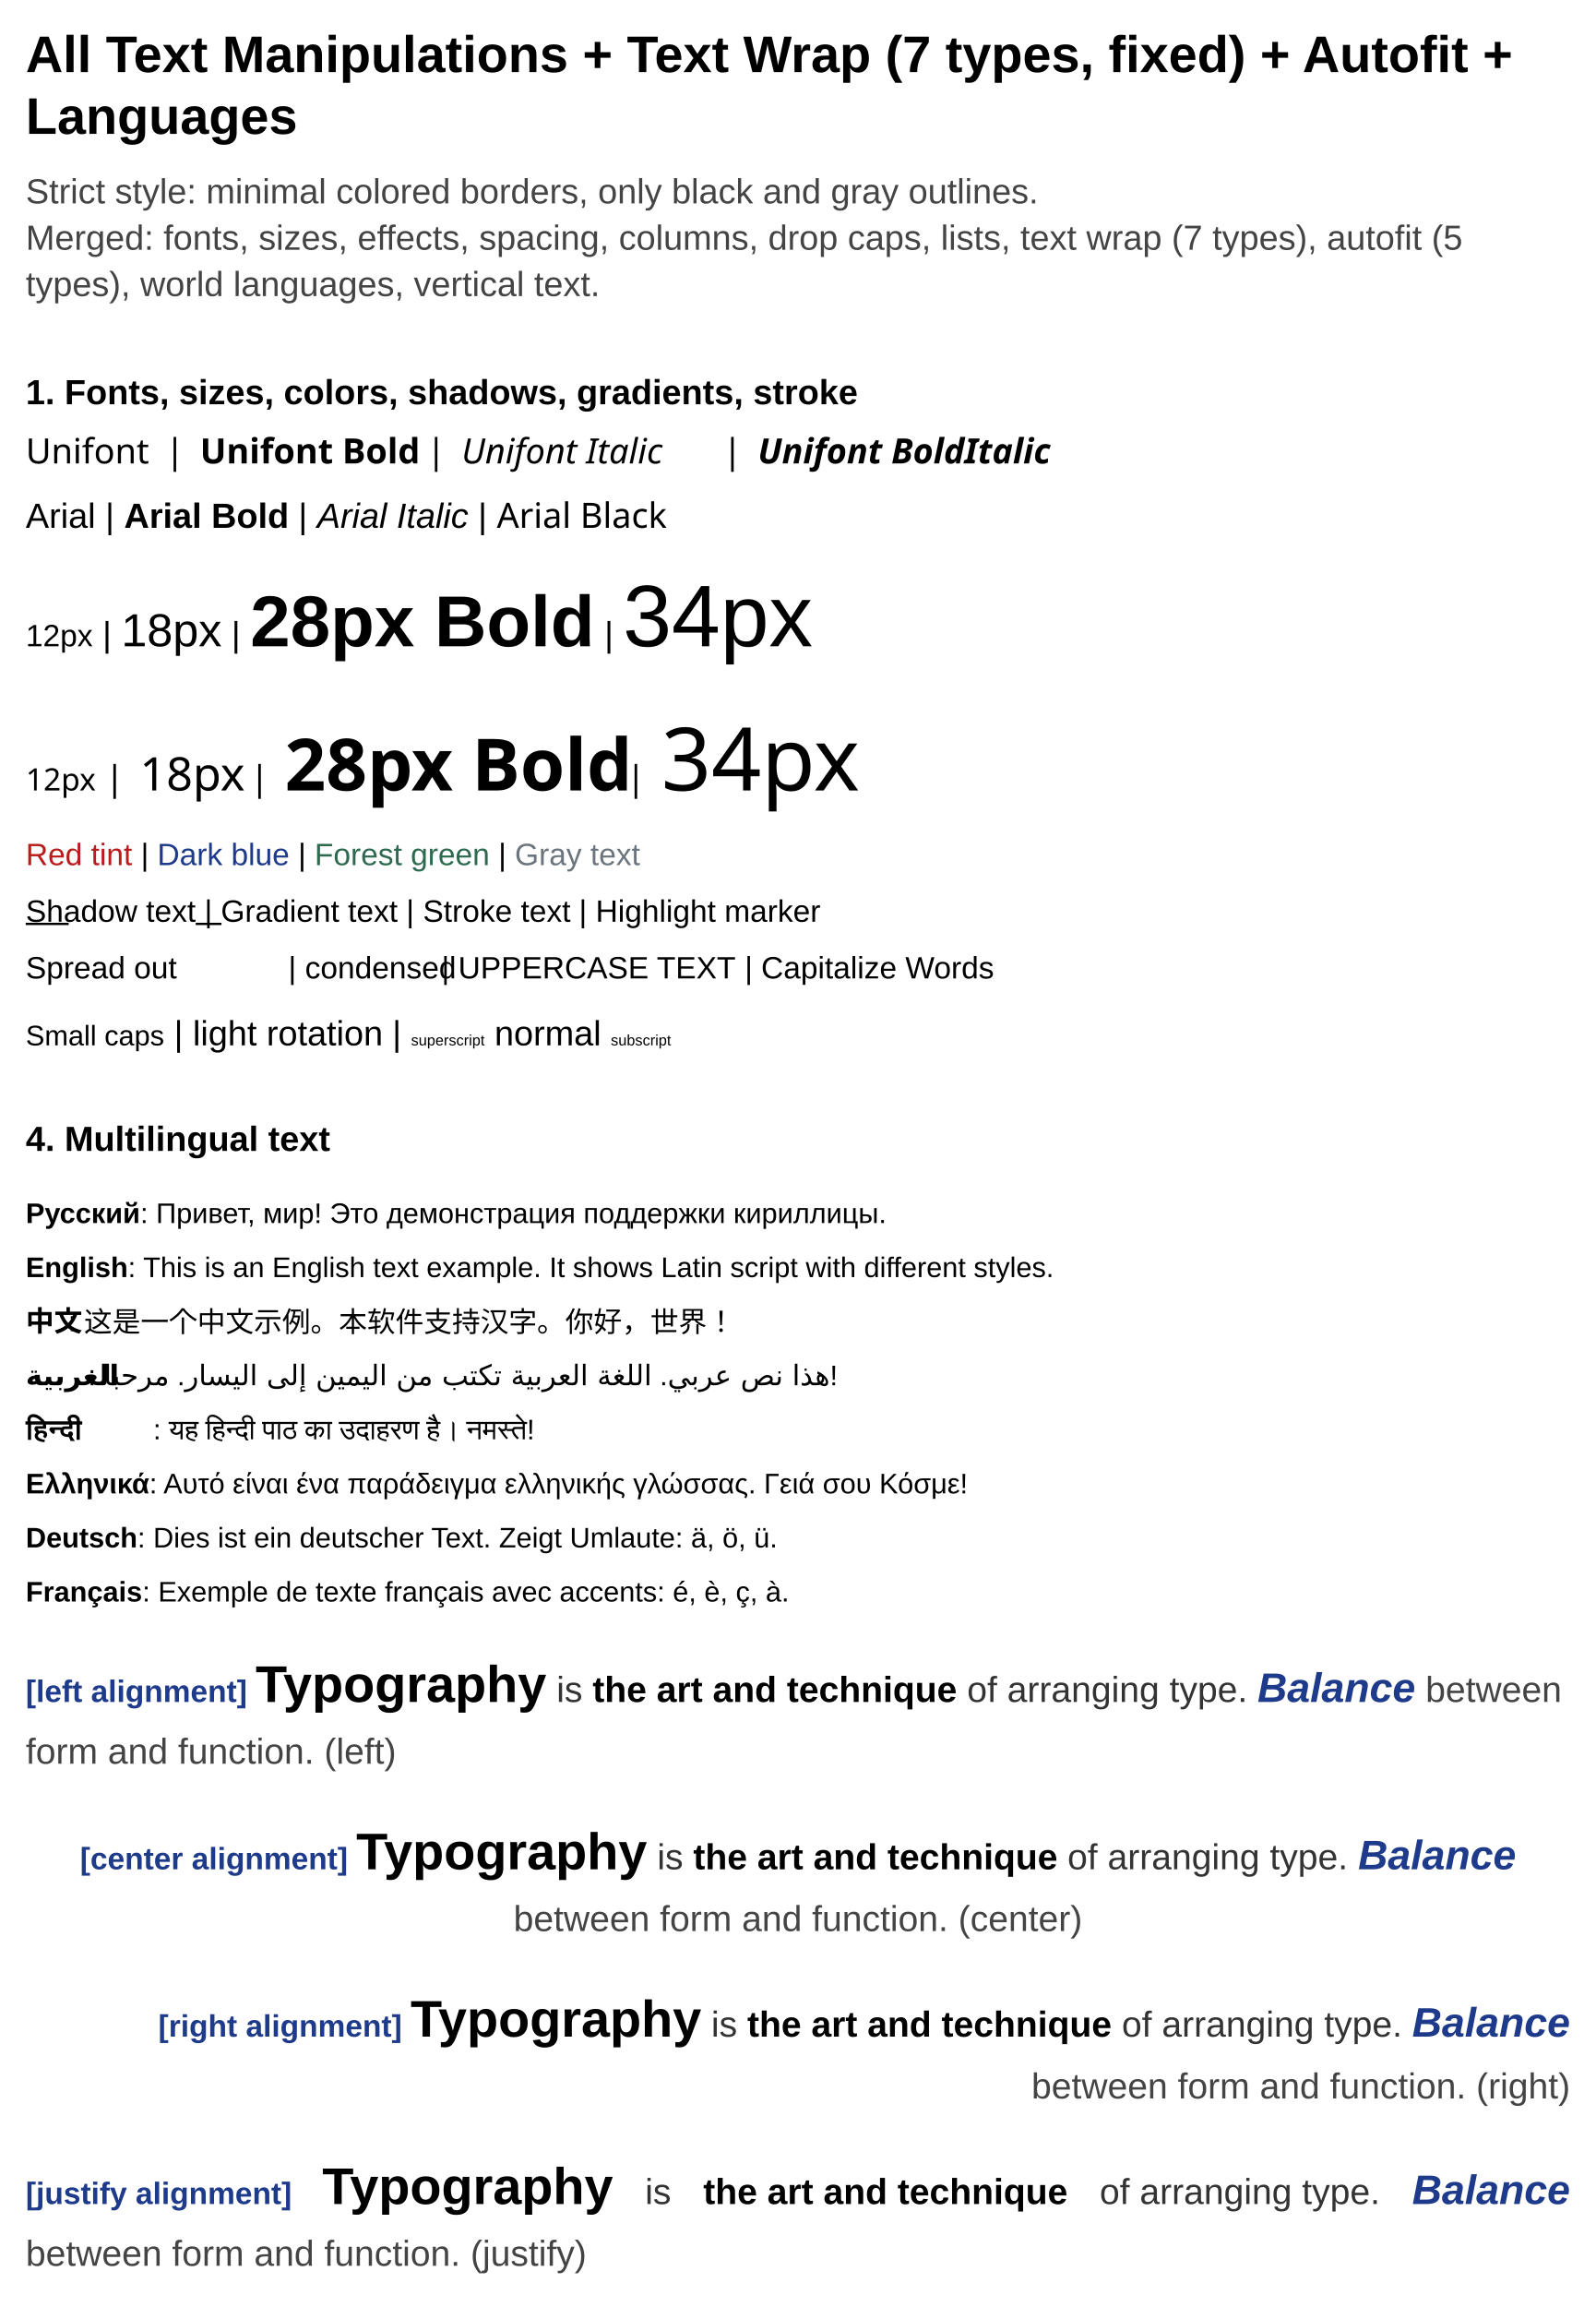
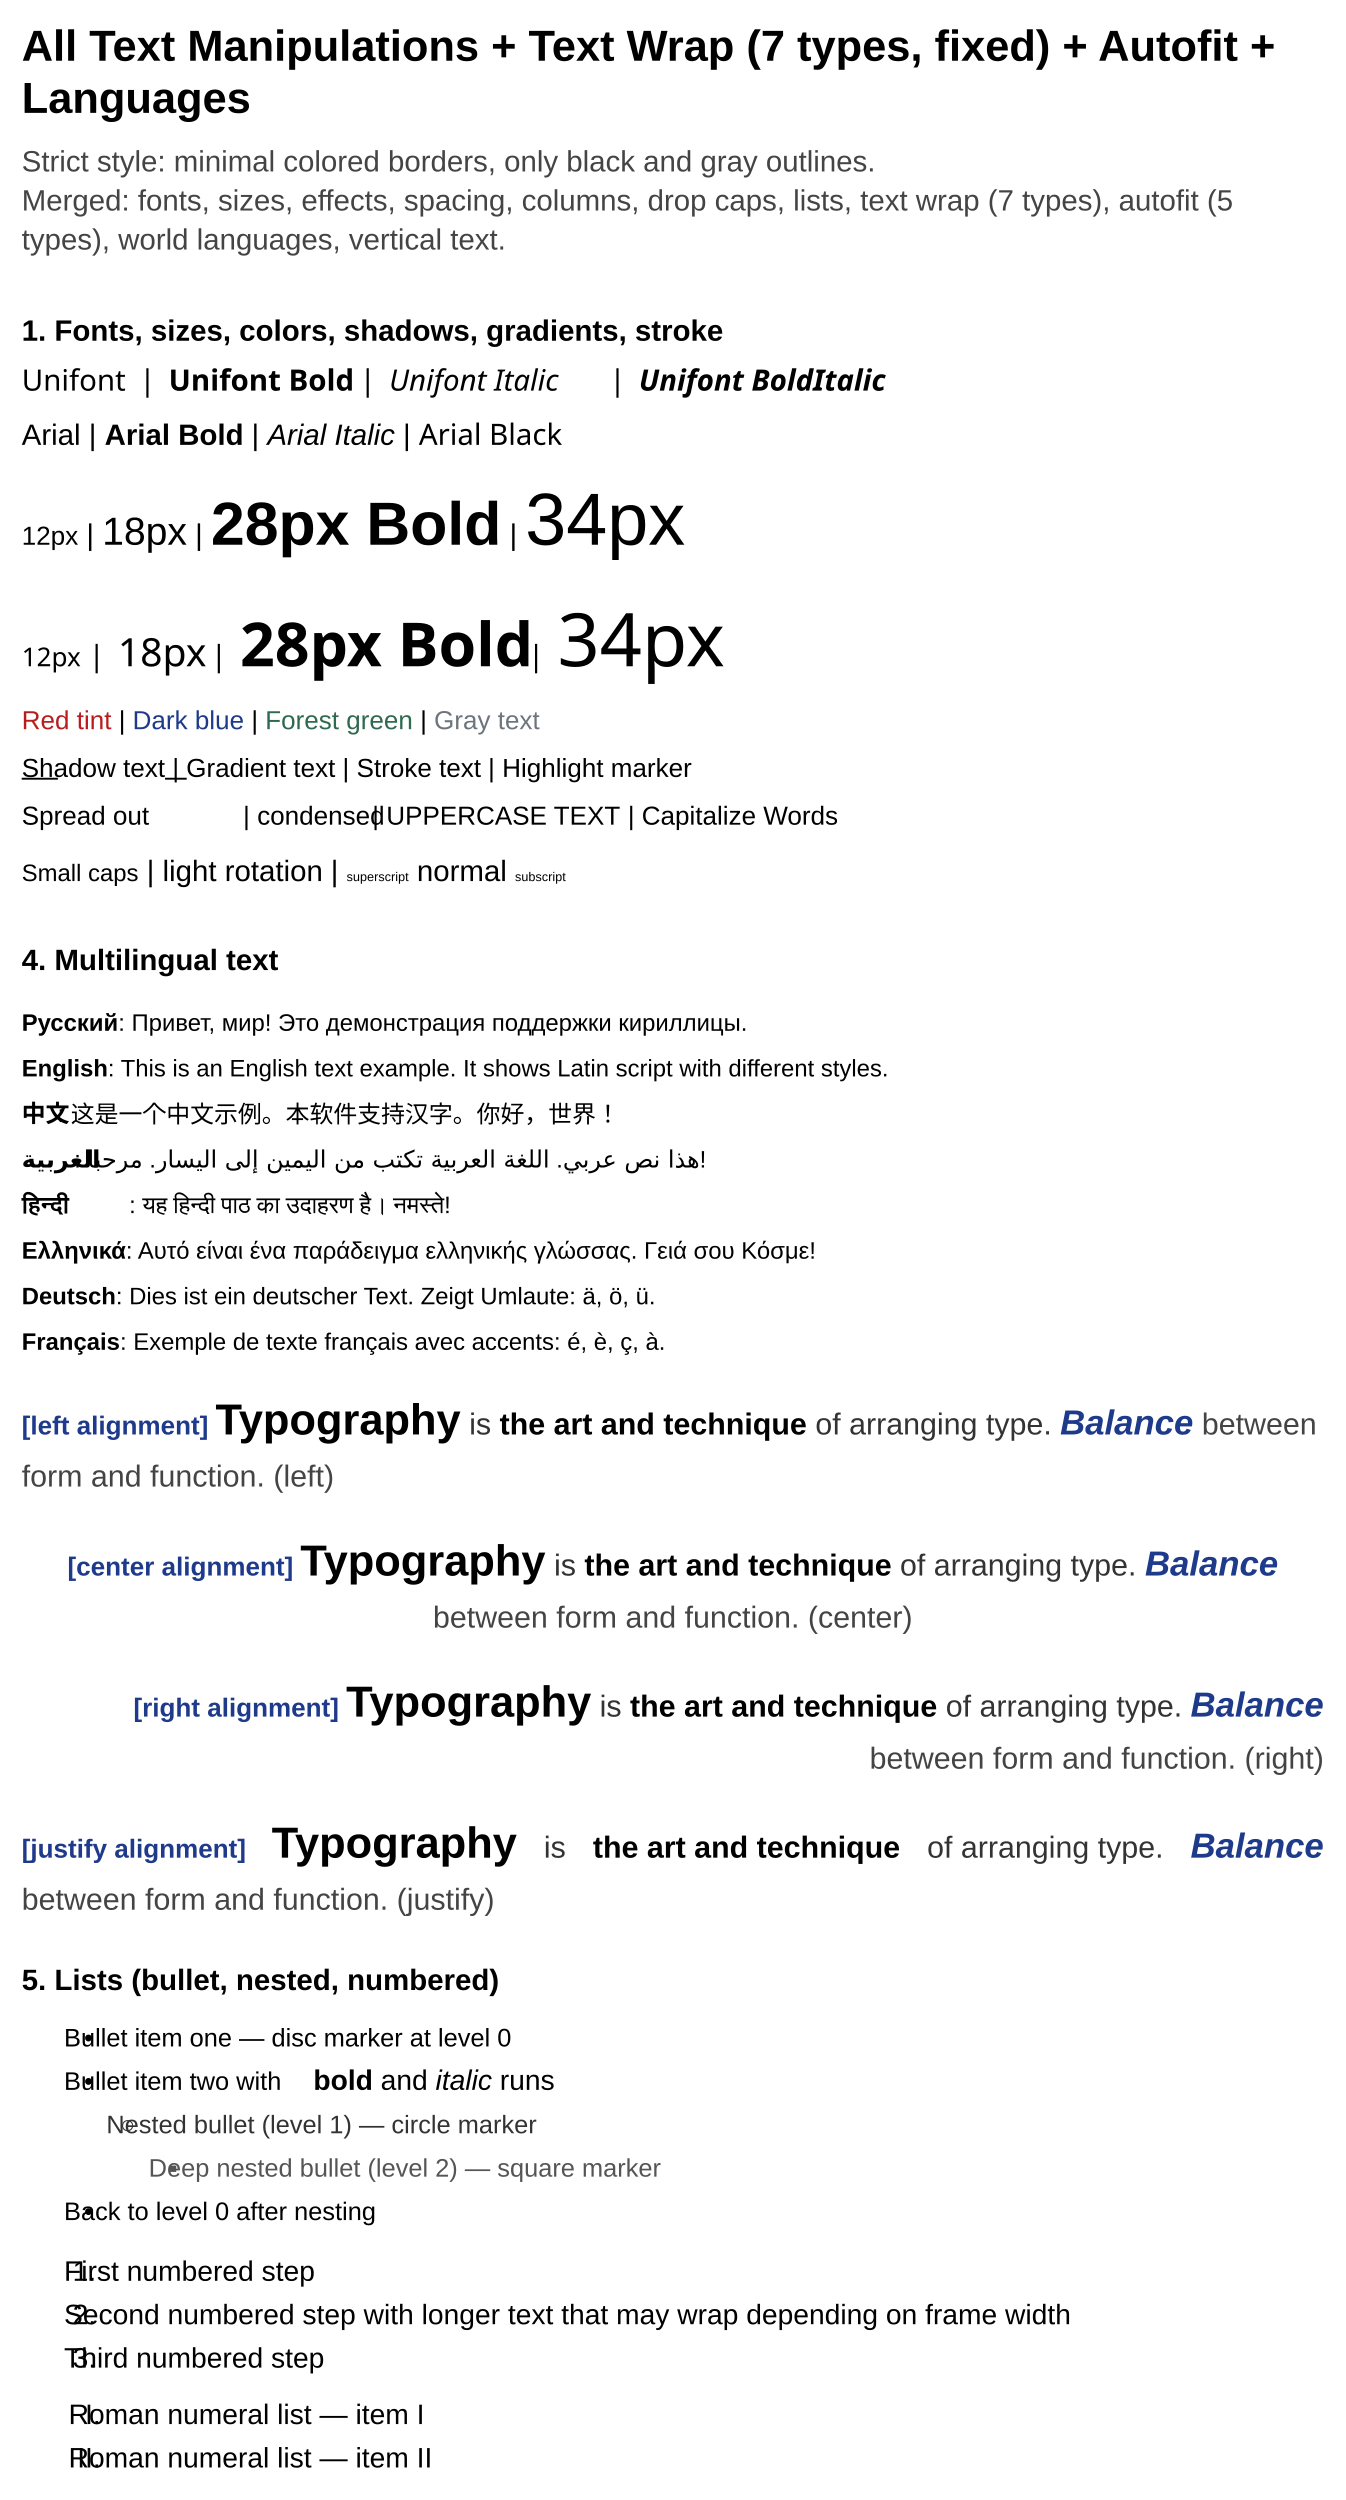
- <svg xmlns="http://www.w3.org/2000/svg" width="620" height="896" viewBox="-10 -10 620 896">
+ <svg xmlns="http://www.w3.org/2000/svg" width="620" height="1152" viewBox="-10 -10 620 1152">
  <text x="0" y="18" id="title-0" font-family="Arial" font-size="20" fill="#000000" font-weight="700" xml:space="preserve">
    <tspan x="0 14.4 20 25.6 31.1 43.3 54.5 65.6 72.2 77.8 94.5 105.6 117.8 123.3 135.6 147.8 153.3 164.5 171.1 176.7 188.9 201.1 212.2 217.8 229.5 235 247.2 258.4 269.5 276.2 281.7 300.6 308.4 319.5 331.7 337.3 343.9 355 360.6 367.3 378.4 390.6 401.7 412.9 418.4 424 430.6 436.2 447.3 458.4 470.6 477.3 482.9 494.5 500.1 514.5 526.8 533.4 545.6 552.3 557.9 564.5 570.1">All Text Manipulations + Text Wrap (7 types, fixed) + Autofit +</tspan>
    <tspan> </tspan>
  </text>
  <text x="0" y="42" id="title-0" font-family="Arial" font-size="20" fill="#000000" font-weight="700" xml:space="preserve">
    <tspan x="0 12.2 23.3 35.6 47.8 60 71.1 83.3 94.5">Languages</tspan>
  </text>
  <text x="0" y="69" id="subtitle-1-0" font-family="Arial" font-size="13.56" fill="#444444" font-weight="400" xml:space="preserve">
    <tspan x="0 9 12.8 17.3 20.3 27.1 30.9 34.7 41.4 45.2 52 55 62.5 66.3 70.1 81.4 84.4 91.9 94.9 106.2 113.8 116.8 120.6 127.3 134.9 137.9 145.4 149.9 157.5 165 168.8 176.3 183.9 188.4 195.9 203.5 208 214.8 218.5 222.3 229.8 237.4 240.4 247.2 250.9 258.5 261.5 269 275.8 282.6 286.4 293.9 301.5 309 312.8 320.3 324.8 332.4 339.1 342.9 350.4 358 361.8 364.8 367.8 375.3 382.9 389.6">Strict style: minimal colored borders, only black and gray outlines.</tspan>
  </text>
  <text x="0" y="87" id="subtitle-2-0" font-family="Arial" font-size="13.56" fill="#444444" font-weight="400" xml:space="preserve">
    <tspan x="0 11.3 18.8 23.4 30.9 38.4 46 49.7 53.5 57.3 64.8 72.4 76.1 82.9 86.7 90.4 97.2 100.2 107 114.6 121.3 125.1 128.9 136.4 140.2 143.9 151.5 158.3 162 168.8 172.6 176.4 183.1 190.7 198.2 205 208 215.5 223.1 226.9 230.6 237.4 244.9 248 255.5 266.8 274.3 281.1 284.9 288.7 296.2 300.7 308.3 315.8 319.6 326.3 333.9 341.4 348.2 352 355.7 358.8 361.8 368.5 372.3 379.1 382.9 386.6 390.4 397.9 404.7 408.5 412.2 422 426.6 434.1 441.6 445.4 449.9 457.5 461.2 465 471.8 479.3 486.9 493.6 498.2 501.9 505.7 513.2 520.8 524.5 532.1 535.9 538.9 542.6 546.4 550.9">Merged: fonts, sizes, effects, spacing, columns, drop caps, lists, text wrap (7 types), autofit (5</tspan>
    <tspan> </tspan>
  </text>
  <text x="0" y="105" id="subtitle-2-0" font-family="Arial" font-size="13.56" fill="#444444" font-weight="400" xml:space="preserve">
    <tspan x="0 3.8 10.5 18.1 25.6 32.4 36.9 40.7 44.5 54.3 61.8 66.3 69.3 76.9 80.6 83.6 91.2 98.7 106.3 113.8 121.4 128.9 136.4 143.2 147 150.7 157.5 165.1 169.6 173.4 176.4 183.1 190.7 193.7 197.5 201.2 208.8 215.6 219.3">types), world languages, vertical text.</tspan>
  </text>
  <text x="0" y="147" id="section-1-header-0" font-family="Arial" font-size="13.56" fill="#000000" font-weight="700" xml:space="preserve">
    <tspan x="0 7.5 11.3 15.1 23.4 31.6 39.9 44.4 52 55.7 59.5 67.1 70.8 77.6 85.1 92.7 96.5 100.2 107.8 116 119.8 128.1 133.4 140.9 144.7 148.5 156 164.3 171.8 180.1 188.4 198.9 206.5 210.2 214 222.3 227.6 235.1 243.4 247.2 254.7 263 267.5 275 278.8 282.6 290.1 294.6 299.9 308.2 315.7">1. Fonts, sizes, colors, shadows, gradients, stroke</tspan>
  </text>
  <text x="0" y="170" id="font-families-unifont-0" font-family="Unifont" font-size="13.56" fill="#000000" font-weight="400" xml:space="preserve">
    <tspan x="0 6.8 13.6 20.3 27.1 33.9 40.7">Unifont</tspan>
  </text>
  <text x="0" y="170" id="font-families-unifont-1" font-family="Unifont" font-size="13.56" fill="#000000" font-weight="400" xml:space="preserve">
    <tspan> </tspan>
    <tspan x="54.2">|</tspan>
  </text>
  <text x="0" y="170" id="font-families-unifont-2" font-family="Unifont" font-size="13.56" fill="#000000" font-weight="700" xml:space="preserve">
    <tspan> </tspan>
    <tspan x="67.7 74.5 81.3 88 94.8 101.6 108.4 115.2 121.9 128.7 135.5 142.3">Unifont Bold</tspan>
  </text>
  <text x="0" y="170" id="font-families-unifont-3" font-family="Unifont" font-size="13.56" fill="#000000" font-weight="400" xml:space="preserve">
    <tspan> </tspan>
    <tspan x="155.7">|</tspan>
  </text>
  <text x="0" y="170" id="font-families-unifont-4" font-family="Unifont" font-size="13.56" fill="#000000" font-weight="400" font-style="italic" xml:space="preserve">
    <tspan> </tspan>
    <tspan x="169.3 176 182.8 189.6 196.4 203.2 209.9 216.7 223.5 230.3 237.1 243.8 250.6 257.4">Unifont Italic</tspan>
  </text>
  <text x="0" y="170" id="font-families-unifont-5" font-family="Unifont" font-size="13.56" fill="#000000" font-weight="400" xml:space="preserve">
    <tspan> </tspan>
    <tspan x="270.8">|</tspan>
  </text>
  <text x="0" y="170" id="font-families-unifont-6" font-family="Unifont" font-size="13.56" fill="#000000" font-weight="700" font-style="italic" xml:space="preserve">
    <tspan> </tspan>
    <tspan x="284.4 291.2 297.9 304.7 311.5 318.3 325.1 331.8 338.6 345.4 352.2 359 365.7 372.5 379.3 386.1 392.9 399.6">Unifont BoldItalic</tspan>
  </text>
  <text x="0" y="195" id="font-families-0" font-family="Arial" font-size="13.56" fill="#000000" font-weight="400" xml:space="preserve">
    <tspan x="0 9 13.6 16.6 24.1">Arial</tspan>
  </text>
  <text x="0" y="195" id="font-families-1" font-family="Arial" font-size="13.56" fill="#000000" font-weight="400" xml:space="preserve">
    <tspan> </tspan>
    <tspan x="30.9">|</tspan>
  </text>
  <text x="0" y="195" id="font-families-2" font-family="Arial" font-size="13.56" fill="#000000" font-weight="700" xml:space="preserve">
    <tspan> </tspan>
    <tspan x="38.2 48 53.2 57 64.5 68.3 72.1 81.9 90.1 93.9">Arial Bold</tspan>
  </text>
  <text x="0" y="195" id="font-families-3" font-family="Arial" font-size="13.56" fill="#000000" font-weight="400" xml:space="preserve">
    <tspan> </tspan>
    <tspan x="105.9">|</tspan>
  </text>
  <text x="0" y="195" id="font-families-4" font-family="Arial" font-size="13.56" fill="#000000" font-weight="400" font-style="italic" xml:space="preserve">
    <tspan> </tspan>
    <tspan x="113.2 122.2 126.8 129.8 137.3 140.3 144.1 147.9 151.6 159.2 162.2 165.2">Arial Italic</tspan>
  </text>
  <text x="0" y="195" id="font-families-5" font-family="Arial" font-size="13.56" fill="#000000" font-weight="400" xml:space="preserve">
    <tspan> </tspan>
    <tspan x="175.7">|</tspan>
  </text>
  <text x="0" y="195" id="font-families-6" font-family="Arial Black" font-size="13.56" fill="#000000" font-weight="400" xml:space="preserve">
    <tspan> </tspan>
    <tspan x="183 193.5 199.5 204.1 213.1 217.6 222.1 232.7 237.2 246.2 255.3">Arial Black</tspan>
  </text>
  <text x="0" y="241" id="font-sizes-0" font-family="Arial" font-size="12" fill="#000" font-weight="400" xml:space="preserve">
    <tspan x="0 6.7 13.3 20">12px</tspan>
  </text>
  <text x="0" y="241" id="font-sizes-1" font-family="Arial" font-size="13.56" fill="#000" font-weight="400" xml:space="preserve">
    <tspan> </tspan>
    <tspan x="29.8">|</tspan>
  </text>
  <text x="0" y="241" id="font-sizes-2" font-family="Arial" font-size="18" fill="#000" font-weight="400" xml:space="preserve">
    <tspan> </tspan>
    <tspan x="37.1 47.1 57.1 67.1">18px</tspan>
  </text>
  <text x="0" y="241" id="font-sizes-3" font-family="Arial" font-size="13.56" fill="#000" font-weight="400" xml:space="preserve">
    <tspan> </tspan>
    <tspan x="79.9">|</tspan>
  </text>
  <text x="0" y="241" id="font-sizes-4" font-family="Arial" font-size="28" fill="#000" font-weight="700" xml:space="preserve">
    <tspan> </tspan>
    <tspan x="87.2 102.7 118.3 135.4 151 158.8 179 196.1 203.9">28px Bold</tspan>
  </text>
  <text x="0" y="241" id="font-sizes-5" font-family="Arial" font-size="13.56" fill="#000" font-weight="400" xml:space="preserve">
    <tspan> </tspan>
    <tspan x="224.8">|</tspan>
  </text>
  <text x="0" y="241" id="font-sizes-6" font-family="Arial" font-size="34" fill="#000" font-weight="400" xml:space="preserve">
    <tspan> </tspan>
    <tspan x="232 250.9 269.9 288.8">34px</tspan>
  </text>
  <text x="0" y="297" id="font-sizes-unifont-0" font-family="Unifont" font-size="12" fill="#000" font-weight="400" xml:space="preserve">
    <tspan x="0 6 12 18">12px</tspan>
  </text>
  <text x="0" y="297" id="font-sizes-unifont-1" font-family="Unifont" font-size="13.56" fill="#000" font-weight="400" xml:space="preserve">
    <tspan> </tspan>
    <tspan x="30.8">|</tspan>
  </text>
  <text x="0" y="297" id="font-sizes-unifont-2" font-family="Unifont" font-size="18" fill="#000" font-weight="400" xml:space="preserve">
    <tspan> </tspan>
    <tspan x="44.3 53.3 62.3 71.3">18px</tspan>
  </text>
  <text x="0" y="297" id="font-sizes-unifont-3" font-family="Unifont" font-size="13.56" fill="#000" font-weight="400" xml:space="preserve">
    <tspan> </tspan>
    <tspan x="87.1">|</tspan>
  </text>
  <text x="0" y="297" id="font-sizes-unifont-4" font-family="Unifont" font-size="28" fill="#000" font-weight="700" xml:space="preserve">
    <tspan> </tspan>
    <tspan x="100.6 114.6 128.6 142.6 156.6 170.6 184.6 198.6 212.6">28px Bold</tspan>
  </text>
  <text x="0" y="297" id="font-sizes-unifont-5" font-family="Unifont" font-size="13.56" fill="#000" font-weight="400" xml:space="preserve">
    <tspan> </tspan>
    <tspan x="233.3">|</tspan>
  </text>
  <text x="0" y="297" id="font-sizes-unifont-6" font-family="Unifont" font-size="34" fill="#000" font-weight="400" xml:space="preserve">
    <tspan> </tspan>
    <tspan x="246.9 263.9 280.9 297.9">34px</tspan>
  </text>
  <text x="0" y="326" id="colors-0" font-family="Arial" font-size="12" fill="#b91c1c" font-weight="400" xml:space="preserve">
    <tspan x="0 8.7 15.3 22 25.3 28.7 31.3 38">Red tint</tspan>
  </text>
  <text x="0" y="326" id="colors-1" font-family="Arial" font-size="12" fill="#000000" font-weight="400" xml:space="preserve">
    <tspan> </tspan>
    <tspan x="44.7">|</tspan>
  </text>
  <text x="0" y="326" id="colors-2" font-family="Arial" font-size="12" fill="#1e3a8a" font-weight="400" xml:space="preserve">
    <tspan> </tspan>
    <tspan x="51.1 59.8 66.4 70.4 76.4 79.8 86.5 89.1 95.8">Dark blue</tspan>
  </text>
  <text x="0" y="326" id="colors-3" font-family="Arial" font-size="12" fill="#000000" font-weight="400" xml:space="preserve">
    <tspan> </tspan>
    <tspan x="105.8">|</tspan>
  </text>
  <text x="0" y="326" id="colors-4" font-family="Arial" font-size="12" fill="#2d6a4f" font-weight="400" xml:space="preserve">
    <tspan> </tspan>
    <tspan x="112.2 119.6 126.2 130.2 136.9 142.9 146.2 149.6 156.2 160.2 166.9 173.6">Forest green</tspan>
  </text>
  <text x="0" y="326" id="colors-5" font-family="Arial" font-size="12" fill="#000000" font-weight="400" xml:space="preserve">
    <tspan> </tspan>
    <tspan x="183.6">|</tspan>
  </text>
  <text x="0" y="326" id="colors-6" font-family="Arial" font-size="12" fill="#6c757d" font-weight="400" xml:space="preserve">
    <tspan> </tspan>
    <tspan x="190 199.4 203.4 210 216 219.4 222.7 229.4 235.4">Gray text</tspan>
  </text>
  <text x="0" y="348" id="effects-0" font-family="Arial" font-size="12" fill="#000" font-weight="400" text-decoration="underline" xml:space="preserve">
    <tspan x="0 8 14.7 21.4 28 34.7 43.4 46.7 50 56.7 62.7">Shadow text</tspan>
  </text>
  <text x="0" y="348" id="effects-1" font-family="Arial" font-size="12" fill="#000" font-weight="400" xml:space="preserve">
    <tspan> </tspan>
    <tspan x="69.4">|</tspan>
  </text>
  <text x="0" y="348" id="effects-2" font-family="Arial" font-size="12" fill="#000" font-weight="400" xml:space="preserve">
    <tspan> </tspan>
    <tspan x="75.8 85.1 89.1 95.8 102.5 105.1 111.8 118.5 121.8 125.2 128.5 135.2 141.2">Gradient text</tspan>
  </text>
  <text x="0" y="348" id="effects-3" font-family="Arial" font-size="12" fill="#000" font-weight="400" xml:space="preserve">
    <tspan> </tspan>
    <tspan x="147.8">|</tspan>
  </text>
  <text x="0" y="348" id="effects-4" font-family="Arial" font-size="12" fill="#000" font-weight="400" text-decoration="line-through" xml:space="preserve">
    <tspan> </tspan>
    <tspan x="154.3 162.3 165.6 169.6 176.3 182.3 188.9 192.3 195.6 202.3 208.3">Stroke text</tspan>
  </text>
  <text x="0" y="348" id="effects-5" font-family="Arial" font-size="12" fill="#000" font-weight="400" xml:space="preserve">
    <tspan> </tspan>
    <tspan x="214.9">|</tspan>
  </text>
  <text x="0" y="348" id="effects-6" font-family="Arial" font-size="12" fill="#000" font-weight="400" xml:space="preserve">
    <tspan> </tspan>
    <tspan x="221.4 230 232.7 239.4 246 248.7 251.4 258.1 264.7 268.1 271.4 281.4 288.1 292.1 298.1 304.7">Highlight marker</tspan>
  </text>
  <text x="0" y="370" id="letter-spacing-0" font-family="Arial" font-size="12" fill="#000" font-weight="400" xml:space="preserve">
    <tspan x="0 8 14.7 18.7 25.3 32 38.7 42 48.7 55.4">Spread out</tspan>
  </text>
  <text x="0" y="370" id="letter-spacing-1" font-family="Arial" font-size="12" fill="#000" font-weight="400" xml:space="preserve">
    <tspan> </tspan>
    <tspan x="102">|</tspan>
  </text>
  <text x="0" y="370" id="letter-spacing-2" font-family="Arial" font-size="12" fill="#000" font-weight="400" xml:space="preserve">
    <tspan> </tspan>
    <tspan x="108.5 114.5 121.1 127.8 134.5 141.2 147.8 153.8 160.5">condensed</tspan>
  </text>
  <text x="0" y="370" id="letter-spacing-3" font-family="Arial" font-size="12" fill="#000" font-weight="400" xml:space="preserve">
    <tspan> </tspan>
    <tspan x="161.5">|</tspan>
  </text>
  <text x="0" y="370" id="letter-spacing-4" font-family="Arial" font-size="12" fill="#000" font-weight="400" xml:space="preserve">
    <tspan> </tspan>
    <tspan x="168 176.6 184.6 192.6 200.6 209.3 218 226 234 242 245.3 252.6 260.6 268.6">UPPERCASE TEXT</tspan>
  </text>
  <text x="0" y="370" id="letter-spacing-5" font-family="Arial" font-size="12" fill="#000" font-weight="400" xml:space="preserve">
    <tspan> </tspan>
    <tspan x="279.3">|</tspan>
  </text>
  <text x="0" y="370" id="letter-spacing-6" font-family="Arial" font-size="12" fill="#000" font-weight="400" xml:space="preserve">
    <tspan> </tspan>
    <tspan x="285.7 294.4 301.1 307.7 310.4 313.7 320.4 323.1 325.7 331.7 338.4 341.8 353.1 359.8 363.8 370.4">Capitalize Words</tspan>
  </text>
  <text x="0" y="396" id="scripts-0" font-family="Arial" font-size="11" fill="#000" font-weight="400" xml:space="preserve">
    <tspan x="0 7.3 16.5 22.6 25.1 27.5 30.6 36.1 42.2 48.3">Small caps</tspan>
  </text>
  <text x="0" y="396" id="scripts-1" font-family="Arial" font-size="13.56" fill="#000" font-weight="400" xml:space="preserve">
    <tspan> </tspan>
    <tspan x="57.6">|</tspan>
  </text>
  <text x="0" y="396" id="scripts-2" font-family="Arial" font-size="13.56" fill="#000" font-weight="400" xml:space="preserve">
    <tspan> </tspan>
    <tspan x="64.9 67.9 70.9 78.4 86 89.7 93.5 98 105.6 109.3 116.9 120.6 123.7 131.2">light rotation</tspan>
  </text>
  <text x="0" y="396" id="scripts-3" font-family="Arial" font-size="13.56" fill="#000" font-weight="400" xml:space="preserve">
    <tspan> </tspan>
    <tspan x="142.4">|</tspan>
  </text>
  <text x="0" y="396" id="scripts-4" font-family="Arial" font-size="5.85" fill="#000" font-weight="400" xml:space="preserve">
    <tspan> </tspan>
    <tspan x="149.7 152.6 155.9 159.2 162.4 164.4 167.3 170.2 172.2 173.5 176.7">superscript</tspan>
  </text>
  <text x="0" y="396" id="scripts-6" font-family="Arial" font-size="13.56" fill="#000" font-weight="400" xml:space="preserve">
    <tspan> </tspan>
    <tspan x="182.1 189.6 197.2 201.7 213 220.5">normal</tspan>
  </text>
  <text x="0" y="396" id="scripts-8" font-family="Arial" font-size="5.85" fill="#000" font-weight="400" xml:space="preserve">
    <tspan> </tspan>
    <tspan x="227.3 230.2 233.4 236.7 239.6 242.5 244.5 245.8 249">subscript</tspan>
  </text>
  <text x="0" y="437" id="languages-section-0" font-family="Arial" font-size="13.56" fill="#000000" font-weight="700" xml:space="preserve">
    <tspan x="0 7.5 11.3 15.1 26.4 34.7 38.4 42.9 46.7 50.5 54.2 62.5 70.8 79.1 86.6 90.4 94.2 98.7 106.2 113.8">4. Multilingual text</tspan>
  </text>
  <text x="0" y="465" id="russian-0" font-family="Arial" font-size="11" fill="#000" font-weight="700" xml:space="preserve">
    <tspan x="0 7.3 13.5 19.6 25.7 31.2 38">Русский</tspan>
  </text>
  <text x="0" y="465" id="russian-1" font-family="Arial" font-size="11" fill="#000" font-weight="400" xml:space="preserve">
    <tspan x="44.5 47.5 50.6 58.5 64.6 70.7 76.6 82.7 87.7 90.8 93.8 101.4 107.5 113.7 116.7 119.8 127.7 132.7 138.8 141.9 148.3 154.4 162 168.1 174.2 179.7 184.7 190.8 197 203.3 209.4 215.4 218.4 224.4 230.5 236.9 243.3 249.4 255.6 262.9 267.7 273.9 276.9 281.8 287.9 294 300.2 306.6 313 319.1 325.4 333.3">: Привет, мир! Это демонстрация поддержки кириллицы.</tspan>
  </text>
  <text x="0" y="486" id="english-0" font-family="Arial" font-size="11" fill="#000" font-weight="700" xml:space="preserve">
    <tspan x="0 7.3 14.1 20.8 23.8 26.9 33">English</tspan>
  </text>
  <text x="0" y="486" id="english-1" font-family="Arial" font-size="11" fill="#000" font-weight="400" xml:space="preserve">
    <tspan x="39.7 42.8 45.8 52.6 58.7 61.1 66.6 69.7 72.1 77.6 80.7 86.8 92.9 96 103.3 109.4 115.5 118 120.4 125.9 132 135.1 138.2 144.3 149.8 152.8 155.9 162 167.5 173.6 182.8 188.9 191.3 197.5 200.5 203.6 206.6 209.7 212.7 218.2 224.4 230.5 238.4 243.9 247 253.1 259.2 262.3 264.7 270.8 273.9 279.4 284.9 288.5 291 297.1 300.2 303.2 311.2 313.6 316.7 322.8 325.8 332 334.4 337.5 340.5 346.6 350.3 356.4 362.5 365.6 368.6 374.1 377.2 382.7 385.1 391.3 396.8">: This is an English text example. It shows Latin script with different styles.</tspan>
  </text>
  <text x="0" y="507" id="chinese-0" font-family="Arial" font-size="11" fill="#000" font-weight="700" xml:space="preserve">
    <tspan x="0 8.3">中文</tspan>
  </text>
  <text x="0" y="507" id="chinese-1" font-family="Arial" font-size="11" fill="#000" font-weight="400" xml:space="preserve">
    <tspan x="16.5 19.6 22.6 30.9 39.1 47.4 55.6 63.9 72.1 80.4 88.6 96.9 105.1 113.4 121.6 129.9 138.1 146.4 154.6 162.9 171.1 179.4 187.6 195.9 204.1">: 这是一个中文示例。本软件支持汉字。你好，世界！</tspan>
  </text>
  <text x="0" y="528" id="arabic-0" font-family="Arial" font-size="11" fill="#000" font-weight="700" xml:space="preserve">
    <tspan x="0 2.4 7.3 13.3 18.1 25.2 32.3">العربية</tspan>
  </text>
  <text x="0" y="528" id="arabic-1" font-family="Arial" font-size="11" fill="#000" font-weight="400" xml:space="preserve">
    <tspan x="24.2 27.3 30.3 33.4 37.1 39.4 42.5 48.3 60.3 63.4 69.4 74.8 82.6 89.6 92.7 95.7 98 103.6 109.2 115.1 118.2 121.3 123.6 129.1 135.1 140.5 148.4 155.4 158.5 161.5 169.4 176 183.8 191.7 194.7 198.5 204.2 207.3 209.6 215.2 222.2 225.9 232.9 238.7 241.7 244 249.6 256.6 259.7 261.9 267.5 274.5 283.6 285.9 291.2 294.3 297.3 301.1 306.4 312.6 320.5 322.8">: هذا نص عربي. اللغة العربية تكتب من اليمين إلى اليسار. مرحبا!</tspan>
  </text>
  <text x="0" y="549" id="hindi-0" font-family="Arial" font-size="11" fill="#000" font-weight="700" xml:space="preserve">
    <tspan x="0 8.3 16.5 24.8 33 41.3">हिन्दी</tspan>
  </text>
  <text x="0" y="549" id="hindi-1" font-family="Arial" font-size="11" fill="#000" font-weight="400" xml:space="preserve">
    <tspan x="49.5 52.6 55.6 63.9 72.1 75.2 83.4 91.7 99.9 108.2 116.4 124.7 127.7 136 144.2 152.5 155.5 163.8 172 175.1 183.3 191.6 199.8 208.1 216.3 224.6 227.6 235.9 244.1 252.4 255.4 263.7 271.9 280.2 288.4 296.7 304.9">: यह हिन्दी पाठ का उदाहरण है। नमस्ते!</tspan>
  </text>
  <text x="0" y="570" id="greek-0" font-family="Arial" font-size="11" fill="#000" font-weight="700" xml:space="preserve">
    <tspan x="0 7.3 13.5 19.6 26.3 32.4 35.5 41.6">Ελληνικά</tspan>
  </text>
  <text x="0" y="570" id="greek-1" font-family="Arial" font-size="11" fill="#000" font-weight="400" xml:space="preserve">
    <tspan x="48 51.1 54.1 61.4 67.5 71.8 77.9 81 85.9 88.3 93.8 100.2 102.6 105.7 110.6 116.1 122.5 125.5 133.1 139.5 145.7 152.1 158.2 163.1 165.5 171 177.4 183.7 186.8 191.7 197.2 202.7 208.8 214.3 216.8 222.3 228.4 233.7 236.7 242.2 247.7 256.3 263.1 269.9 276.3 281.6 284.6 287.7 293.7 298.6 301.1 307.4 310.5 317.3 323.4 329.4 332.5 339.8 345.9 352.7 359.1 364">: Αυτό είναι ένα παράδειγμα ελληνικής γλώσσας. Γειά σου Κόσμε!</tspan>
  </text>
  <text x="0" y="591" id="german-0" font-family="Arial" font-size="11" fill="#000" font-weight="700" xml:space="preserve">
    <tspan x="0 7.9 14.1 20.8 24.4 30.6 36.7">Deutsch</tspan>
  </text>
  <text x="0" y="591" id="german-1" font-family="Arial" font-size="11" fill="#000" font-weight="400" xml:space="preserve">
    <tspan x="43.4 46.5 49.5 57.5 59.9 66 71.5 74.6 77 82.5 85.6 88.6 94.7 97.2 103.3 106.4 112.5 118.6 124.7 127.8 133.3 138.8 144.9 151 154.7 157.7 164.4 170.6 176.1 179.1 182.2 185.2 192 198.1 200.5 206.6 209.7 212.7 220.7 229.9 232.3 238.4 244.5 247.6 253.7 256.8 259.8 265.9 269 272 278.2 281.2 284.3 290.4">: Dies ist ein deutscher Text. Zeigt Umlaute: ä, ö, ü.</tspan>
  </text>
  <text x="0" y="612" id="french-0" font-family="Arial" font-size="11" fill="#000" font-weight="700" xml:space="preserve">
    <tspan x="0 6.7 11 17.1 23.8 30 36.1 39.1">Français</tspan>
  </text>
  <text x="0" y="612" id="french-1" font-family="Arial" font-size="11" fill="#000" font-weight="400" xml:space="preserve">
    <tspan x="45.3 48.3 51.4 58.7 64.2 70.3 79.5 85.6 88 94.2 97.2 103.3 109.5 112.5 115.6 121.7 127.2 130.2 136.4 139.4 142.5 146.1 152.2 158.4 163.9 170 172.4 177.9 181 187.1 192.6 198.7 204.2 207.3 213.4 218.9 224.4 230.5 236.6 239.7 245.2 248.2 251.3 257.4 260.5 263.5 269.6 272.7 275.8 281.3 284.3 287.4 293.5">: Exemple de texte français avec accents: é, è, ç, à.</tspan>
  </text>
  <text x="0" y="651" id="align-left-text-0" font-family="Arial" font-size="12" fill="#1e3a8a" font-weight="700" xml:space="preserve">
    <tspan x="0 4 7.3 14 18 22 25.3 32 35.3 38.7 46 53.3 64 70.7 78 82">[left alignment]</tspan>
  </text>
  <text x="0" y="651" id="align-left-text-1" font-family="Arial" font-size="20" fill="#000" font-weight="700" xml:space="preserve">
    <tspan> </tspan>
    <tspan x="89.3 101.6 112.7 124.9 137.1 149.3 157.1 168.2 180.5 192.7">Typography</tspan>
  </text>
  <text x="0" y="651" id="align-left-text-2" font-family="Arial" font-size="14" fill="#333" font-weight="400" xml:space="preserve">
    <tspan> </tspan>
    <tspan x="206.2 209.3">is</tspan>
  </text>
  <text x="0" y="651" id="align-left-text-3" font-family="Arial" font-size="14" fill="#000" font-weight="700" xml:space="preserve">
    <tspan> </tspan>
    <tspan x="220.2 224.9 233.4 241.2 245.1 252.9 258.3 263 266.9 274.7 283.2 291.8 295.7 300.3 308.1 315.9 324.4 333 336.9 345.4 354">the art and technique</tspan>
  </text>
  <text x="0" y="651" id="align-left-text-4" font-family="Arial" font-size="14" fill="#333" font-weight="400" xml:space="preserve">
    <tspan> </tspan>
    <tspan x="365.7 373.5 377.3 381.2 389 393.7 398.3 406.1 413.9 421.7 424.8 432.6 440.4 444.3 448.2 455.2 463 470.7">of arranging type.</tspan>
  </text>
  <text x="0" y="651" id="align-left-text-5" font-family="Arial" font-size="16" fill="#1e3a8a" font-weight="700" font-style="italic" xml:space="preserve">
    <tspan> </tspan>
    <tspan x="478.5 490.1 499 503.4 512.3 522.1 531">Balance</tspan>
  </text>
  <text x="0" y="651" id="align-left-text-6" font-family="Arial" font-size="14" fill="#444" font-weight="400" xml:space="preserve">
    <tspan> </tspan>
    <tspan x="543.8 551.6 559.4 563.2 573.4 581.1 588.9">between</tspan>
    <tspan> </tspan>
  </text>
  <text x="0" y="675" id="align-left-text-6" font-family="Arial" font-size="14" fill="#444" font-weight="400" xml:space="preserve">
    <tspan x="0 3.9 11.7 16.3 28 31.9 39.7 47.5 55.2 59.1 63 70.8 78.6 85.6 89.5 92.6 100.4 108.2 112.1 116 120.6 123.7 131.5 135.4 139.3">form and function. (left)</tspan>
  </text>
  <text x="21.05" y="716" id="align-center-text-0" font-family="Arial" font-size="12" fill="#1e3a8a" font-weight="700" xml:space="preserve">
    <tspan x="21.1 25 31.7 38.4 45.7 49.7 56.4 61.1 64.4 71.1 74.4 77.7 85.1 92.4 103.1 109.7 117.1 121.1">[center alignment]</tspan>
  </text>
  <text x="21.05" y="716" id="align-center-text-1" font-family="Arial" font-size="20" fill="#000" font-weight="700" xml:space="preserve">
    <tspan> </tspan>
    <tspan x="128.4 140.6 151.7 164 176.2 188.4 196.2 207.3 219.5 231.7">Typography</tspan>
  </text>
  <text x="21.05" y="716" id="align-center-text-2" font-family="Arial" font-size="14" fill="#333" font-weight="400" xml:space="preserve">
    <tspan> </tspan>
    <tspan x="245.3 248.4">is</tspan>
  </text>
  <text x="21.05" y="716" id="align-center-text-3" font-family="Arial" font-size="14" fill="#000" font-weight="700" xml:space="preserve">
    <tspan> </tspan>
    <tspan x="259.3 263.9 272.5 280.3 284.1 291.9 297.4 302 305.9 313.7 322.3 330.8 334.7 339.4 347.2 354.9 363.5 372.1 375.9 384.5 393">the art and technique</tspan>
  </text>
  <text x="21.05" y="716" id="align-center-text-4" font-family="Arial" font-size="14" fill="#333" font-weight="400" xml:space="preserve">
    <tspan> </tspan>
    <tspan x="404.7 412.5 416.4 420.3 428.1 432.7 437.4 445.2 453 460.8 463.9 471.7 479.4 483.3 487.2 494.2 502 509.8">of arranging type.</tspan>
  </text>
  <text x="21.05" y="716" id="align-center-text-5" font-family="Arial" font-size="16" fill="#1e3a8a" font-weight="700" font-style="italic" xml:space="preserve">
    <tspan> </tspan>
    <tspan x="517.6 529.1 538 542.5 551.4 561.2 570">Balance</tspan>
  </text>
  <text x="189.5" y="740" id="align-center-text-6" font-family="Arial" font-size="14" fill="#444" font-weight="400" xml:space="preserve">
    <tspan x="189.5 197.3 205.1 209 219.1 226.9 234.6 242.4 246.3 250.2 258 262.7 274.3 278.2 286 293.8 301.6 305.5 309.3 317.1 324.9 331.9 335.8 338.9 346.7 354.5 358.4 362.3 366.9 373.9 381.7 389.5 393.4 401.2 405.8">between form and function. (center)</tspan>
  </text>
  <text x="51.45" y="781" id="align-right-text-0" font-family="Arial" font-size="12" fill="#1e3a8a" font-weight="700" xml:space="preserve">
    <tspan x="51.5 55.4 60.1 63.5 70.8 78.1 82.1 85.4 92.1 95.4 98.8 106.1 113.4 124.1 130.8 138.1 142.1">[right alignment]</tspan>
  </text>
  <text x="51.45" y="781" id="align-right-text-1" font-family="Arial" font-size="20" fill="#000" font-weight="700" xml:space="preserve">
    <tspan> </tspan>
    <tspan x="149.5 161.7 172.8 185 197.2 209.4 217.2 228.3 240.6 252.8">Typography</tspan>
  </text>
  <text x="51.45" y="781" id="align-right-text-2" font-family="Arial" font-size="14" fill="#333" font-weight="400" xml:space="preserve">
    <tspan> </tspan>
    <tspan x="266.3 269.4">is</tspan>
  </text>
  <text x="51.45" y="781" id="align-right-text-3" font-family="Arial" font-size="14" fill="#000" font-weight="700" xml:space="preserve">
    <tspan> </tspan>
    <tspan x="280.3 285 293.5 301.3 305.2 313 318.4 323.1 327 334.8 343.3 351.9 355.8 360.4 368.2 376 384.6 393.1 397 405.5 414.1">the art and technique</tspan>
  </text>
  <text x="51.45" y="781" id="align-right-text-4" font-family="Arial" font-size="14" fill="#333" font-weight="400" xml:space="preserve">
    <tspan> </tspan>
    <tspan x="425.8 433.6 437.5 441.3 449.1 453.8 458.5 466.2 474 481.8 484.9 492.7 500.5 504.4 508.3 515.3 523.1 530.8">of arranging type.</tspan>
  </text>
  <text x="51.45" y="781" id="align-right-text-5" font-family="Arial" font-size="16" fill="#1e3a8a" font-weight="700" font-style="italic" xml:space="preserve">
    <tspan> </tspan>
    <tspan x="538.6 550.2 559.1 563.5 572.4 582.2 591.1">Balance</tspan>
  </text>
  <text x="390.67" y="805" id="align-right-text-6" font-family="Arial" font-size="14" fill="#444" font-weight="400" xml:space="preserve">
    <tspan x="390.7 398.5 406.2 410.1 420.2 428 435.8 443.6 447.5 451.4 459.2 463.8 475.5 479.4 487.2 495 502.7 506.6 510.5 518.3 526.1 533.1 537 540.1 547.9 555.7 559.6 563.4 568.1 572.8 575.9 583.7 591.4 595.3">between form and function. (right)</tspan>
  </text>
  <text x="0" y="846" id="align-justify-text-0" font-family="Arial" font-size="12" fill="#1e3a8a" font-weight="700" xml:space="preserve">
    <tspan x="0 4 7.3 14.7 21.3 25.3 28.7 32.7 39.3 42.7 49.3 52.7 56 63.3 70.7 81.3 88 95.3 99.3">[justify alignment]</tspan>
  </text>
  <text x="0" y="846" id="align-justify-text-1" font-family="Arial" font-size="20" fill="#000" font-weight="700" xml:space="preserve">
    <tspan> </tspan>
    <tspan x="115.2 127.4 138.6 150.8 163 175.2 183 194.1 206.3 218.6">Typography</tspan>
  </text>
  <text x="0" y="846" id="align-justify-text-2" font-family="Arial" font-size="14" fill="#333" font-weight="400" xml:space="preserve">
    <tspan> </tspan>
    <tspan x="240.6 243.8">is</tspan>
  </text>
  <text x="0" y="846" id="align-justify-text-3" font-family="Arial" font-size="14" fill="#000" font-weight="700" xml:space="preserve">
    <tspan> </tspan>
    <tspan x="263.2 267.9 276.4 284.2 288.1 295.9 301.3 306 309.9 317.7 326.2 334.8 338.7 343.3 351.1 358.9 367.4 376 379.9 388.4 397">the art and technique</tspan>
  </text>
  <text x="0" y="846" id="align-justify-text-4" font-family="Arial" font-size="14" fill="#333" font-weight="400" xml:space="preserve">
    <tspan> </tspan>
    <tspan x="417.2 425 428.9 432.8 440.6 445.2 449.9 457.7 465.5 473.3 476.4 484.2 491.9 495.8 499.7 506.7 514.5 522.3">of arranging type.</tspan>
  </text>
  <text x="0" y="846" id="align-justify-text-5" font-family="Arial" font-size="16" fill="#1e3a8a" font-weight="700" font-style="italic" xml:space="preserve">
    <tspan> </tspan>
    <tspan x="538.6 550.2 559.1 563.5 572.4 582.2 591.1">Balance</tspan>
  </text>
  <text x="0" y="870" id="align-justify-text-6" font-family="Arial" font-size="14" fill="#444" font-weight="400" xml:space="preserve">
    <tspan x="0 7.8 15.6 19.5 29.6 37.4 45.1 52.9 56.8 60.7 68.5 73.2 84.8 88.7 96.5 104.3 112.1 116 119.8 127.6 135.4 142.4 146.3 149.4 157.2 165 168.9 172.8 177.4 180.5 188.3 195.3 199.2 202.3 206.2 213.2">between form and function. (justify)</tspan>
  </text>
+   <text x="0" y="907" id="lists-section-0" font-family="Arial" font-size="13.56" fill="#000000" font-weight="700" xml:space="preserve">
+     <tspan x="0 7.5 11.3 15.1 23.4 27.1 34.7 39.2 46.7 50.5 55 63.3 71.6 75.3 79.1 86.7 91.2 94.9 98.7 107 114.5 122.1 126.6 134.1 142.4 146.2 149.9 158.2 166.5 178.6 186.8 194.4 199.7 207.2 215.5">5. Lists (bullet, nested, numbered)</tspan>
+   </text>
+   <text x="12.48" y="933" id="bullet-1-0" font-family="Arial" font-size="11.7" fill="#000" font-weight="400" xml:space="preserve">
+     <tspan>•</tspan>
+     <tspan x="19.5 28.2 35.4 38.3 41.2 48.4 52 55.6 58.5 62.1 69.4 80.2 83.8 91 98.3 105.5 109.1 122.1 125.7 132.9 135.8 142.3 148.8 152.4 163.3 170.5 174.8 181.3 188.6 192.9 196.5 203.7 207.3 211 213.8 221.1 227.6 234.8 237.7 241.3">Bullet item one — disc marker at level 0</tspan>
+   </text>
+   <text x="12.48" y="953" id="bullet-2-0" font-family="Arial" font-size="11.7" fill="#000" font-weight="400" xml:space="preserve">
+     <tspan>•</tspan>
+     <tspan x="19.5 28.2 35.4 38.3 41.2 48.4 52 55.6 58.5 62.1 69.4 80.2 83.8 87.4 96.8 104 107.6 117 119.9 123.5">Bullet item two with</tspan>
+   </text>
+   <text x="12.48" y="953" id="bullet-2-1" font-family="Arial" font-size="13" fill="#000" font-weight="700" xml:space="preserve">
+     <tspan> </tspan>
+     <tspan x="134.4 142.3 150.3 153.9">bold</tspan>
+   </text>
+   <text x="12.48" y="953" id="bullet-2-2" font-family="Arial" font-size="13" fill="#000" font-weight="400" xml:space="preserve">
+     <tspan> </tspan>
+     <tspan x="165.4 172.6 179.9">and</tspan>
+   </text>
+   <text x="12.48" y="953" id="bullet-2-3" font-family="Arial" font-size="13" fill="#000" font-weight="400" font-style="italic" xml:space="preserve">
+     <tspan> </tspan>
+     <tspan x="190.7 193.6 197.2 204.4 207.3 210.2">italic</tspan>
+   </text>
+   <text x="12.48" y="953" id="bullet-2-4" font-family="Arial" font-size="13" fill="#000" font-weight="400" xml:space="preserve">
+     <tspan> </tspan>
+     <tspan x="220.3 224.7 231.9 239.1">runs</tspan>
+   </text>
+   <text x="29.01" y="973" id="bullet-nested-1-0" font-family="Arial" font-size="11.7" fill="#333" font-weight="400" xml:space="preserve">
+     <tspan>○</tspan>
+     <tspan x="39 48.4 55.6 62.1 65.7 73 80.2 83.8 91 98.3 101.1 104 111.3 114.9 118.5 122.8 125.7 132.9 139.4 146.7 149.6 153.2 160.4 164.7 168.3 181.3 185 191.5 194.3 198.7 205.2 208.1 215.3 218.9 229.7 237 241.3 247.8 255">Nested bullet (level 1) — circle marker</tspan>
+   </text>
+   <text x="51.43" y="993" id="bullet-nested-2-0" font-family="Arial" font-size="11.7" fill="#555" font-weight="400" xml:space="preserve">
+     <tspan>▪</tspan>
+     <tspan x="58.5 67.9 75.1 82.3 89.6 93.2 100.4 107.6 114.1 117.8 125 132.2 135.8 143.1 150.3 153.2 156.1 163.3 166.9 170.5 174.9 177.7 185 191.5 198.7 201.6 205.2 212.4 216.8 220.4 233.4 237 243.5 250.7 257.9 265.2 269.5 276.7 280.3 291.2 298.4 302.7 309.2 316.5">Deep nested bullet (level 2) — square marker</tspan>
+   </text>
+   <text x="12.48" y="1013" id="bullet-3-0" font-family="Arial" font-size="11.7" fill="#000" font-weight="400" xml:space="preserve">
+     <tspan>•</tspan>
+     <tspan x="19.5 28.2 35.4 41.9 48.4 52 55.6 62.9 66.5 69.4 76.6 83.1 90.3 93.2 96.8 104 107.7 114.9 118.5 122.1 129.3 133.7 137.3 144.5 151.7 158.2 161.9 164.7 172">Back to level 0 after nesting</tspan>
+   </text>
+   <text x="5.41" y="1041" id="number-1-0" font-family="Arial" font-size="13" fill="#000" font-weight="400" xml:space="preserve">
+     <tspan>1.</tspan>
+     <tspan x="19.5 27.4 30.3 34.7 41.2 44.8 48.4 55.6 62.8 73.7 80.9 88.1 92.5 99.7 106.9 110.5 117 120.6 127.9">First numbered step</tspan>
+   </text>
+   <text x="5.41" y="1061" id="number-2-0" font-family="Arial" font-size="13" fill="#000" font-weight="400" xml:space="preserve">
+     <tspan>2.</tspan>
+     <tspan x="19.5 28.2 35.4 41.9 49.1 56.4 63.6 67.2 74.4 81.7 92.5 99.7 107 111.3 118.5 125.7 129.4 135.9 139.5 146.7 153.9 157.5 166.9 169.8 173.4 180.7 184.3 187.2 194.4 201.6 208.8 216.1 220.4 224 227.6 234.9 241.4 245 248.6 252.2 259.4 266.7 270.3 273.9 284.7 291.9 298.4 302 311.4 315.8 323 330.2 333.8 341.1 348.3 355.5 362.8 370 377.2 380.1 387.3 394.6 398.2 405.4 412.6 416.2 419.9 424.2 431.4 442.2 449.5 453.1 462.5 465.4 472.6 476.2">Second numbered step with longer text that may wrap depending on frame width</tspan>
+   </text>
+   <text x="5.41" y="1081" id="number-3-0" font-family="Arial" font-size="13" fill="#000" font-weight="400" xml:space="preserve">
+     <tspan>3.</tspan>
+     <tspan x="19.5 27.4 34.7 37.6 41.9 49.1 52.7 60 67.2 78 85.2 92.5 96.8 104 111.3 114.9 121.4 125 132.2">Third numbered step</tspan>
+   </text>
+   <text x="11.13" y="1107" id="number-roman-1-0" font-family="Arial" font-size="13" fill="#000" font-weight="400" xml:space="preserve">
+     <tspan>I.</tspan>
+     <tspan x="21.6 31 38.2 49 56.3 63.5 67.1 74.3 81.6 92.4 99.6 104 111.2 114.1 117.7 120.6 123.5 130 133.6 137.2 150.2 153.8 156.7 160.3 167.5 178.4 182">Roman numeral list — item I</tspan>
+   </text>
+   <text x="7.51" y="1127" id="number-roman-2-0" font-family="Arial" font-size="13" fill="#000" font-weight="400" xml:space="preserve">
+     <tspan>II.</tspan>
+     <tspan x="21.6 31 38.2 49 56.3 63.5 67.1 74.3 81.6 92.4 99.6 104 111.2 114.1 117.7 120.6 123.5 130 133.6 137.2 150.2 153.8 156.7 160.3 167.5 178.4 182 185.6">Roman numeral list — item II</tspan>
+   </text>
</svg>
